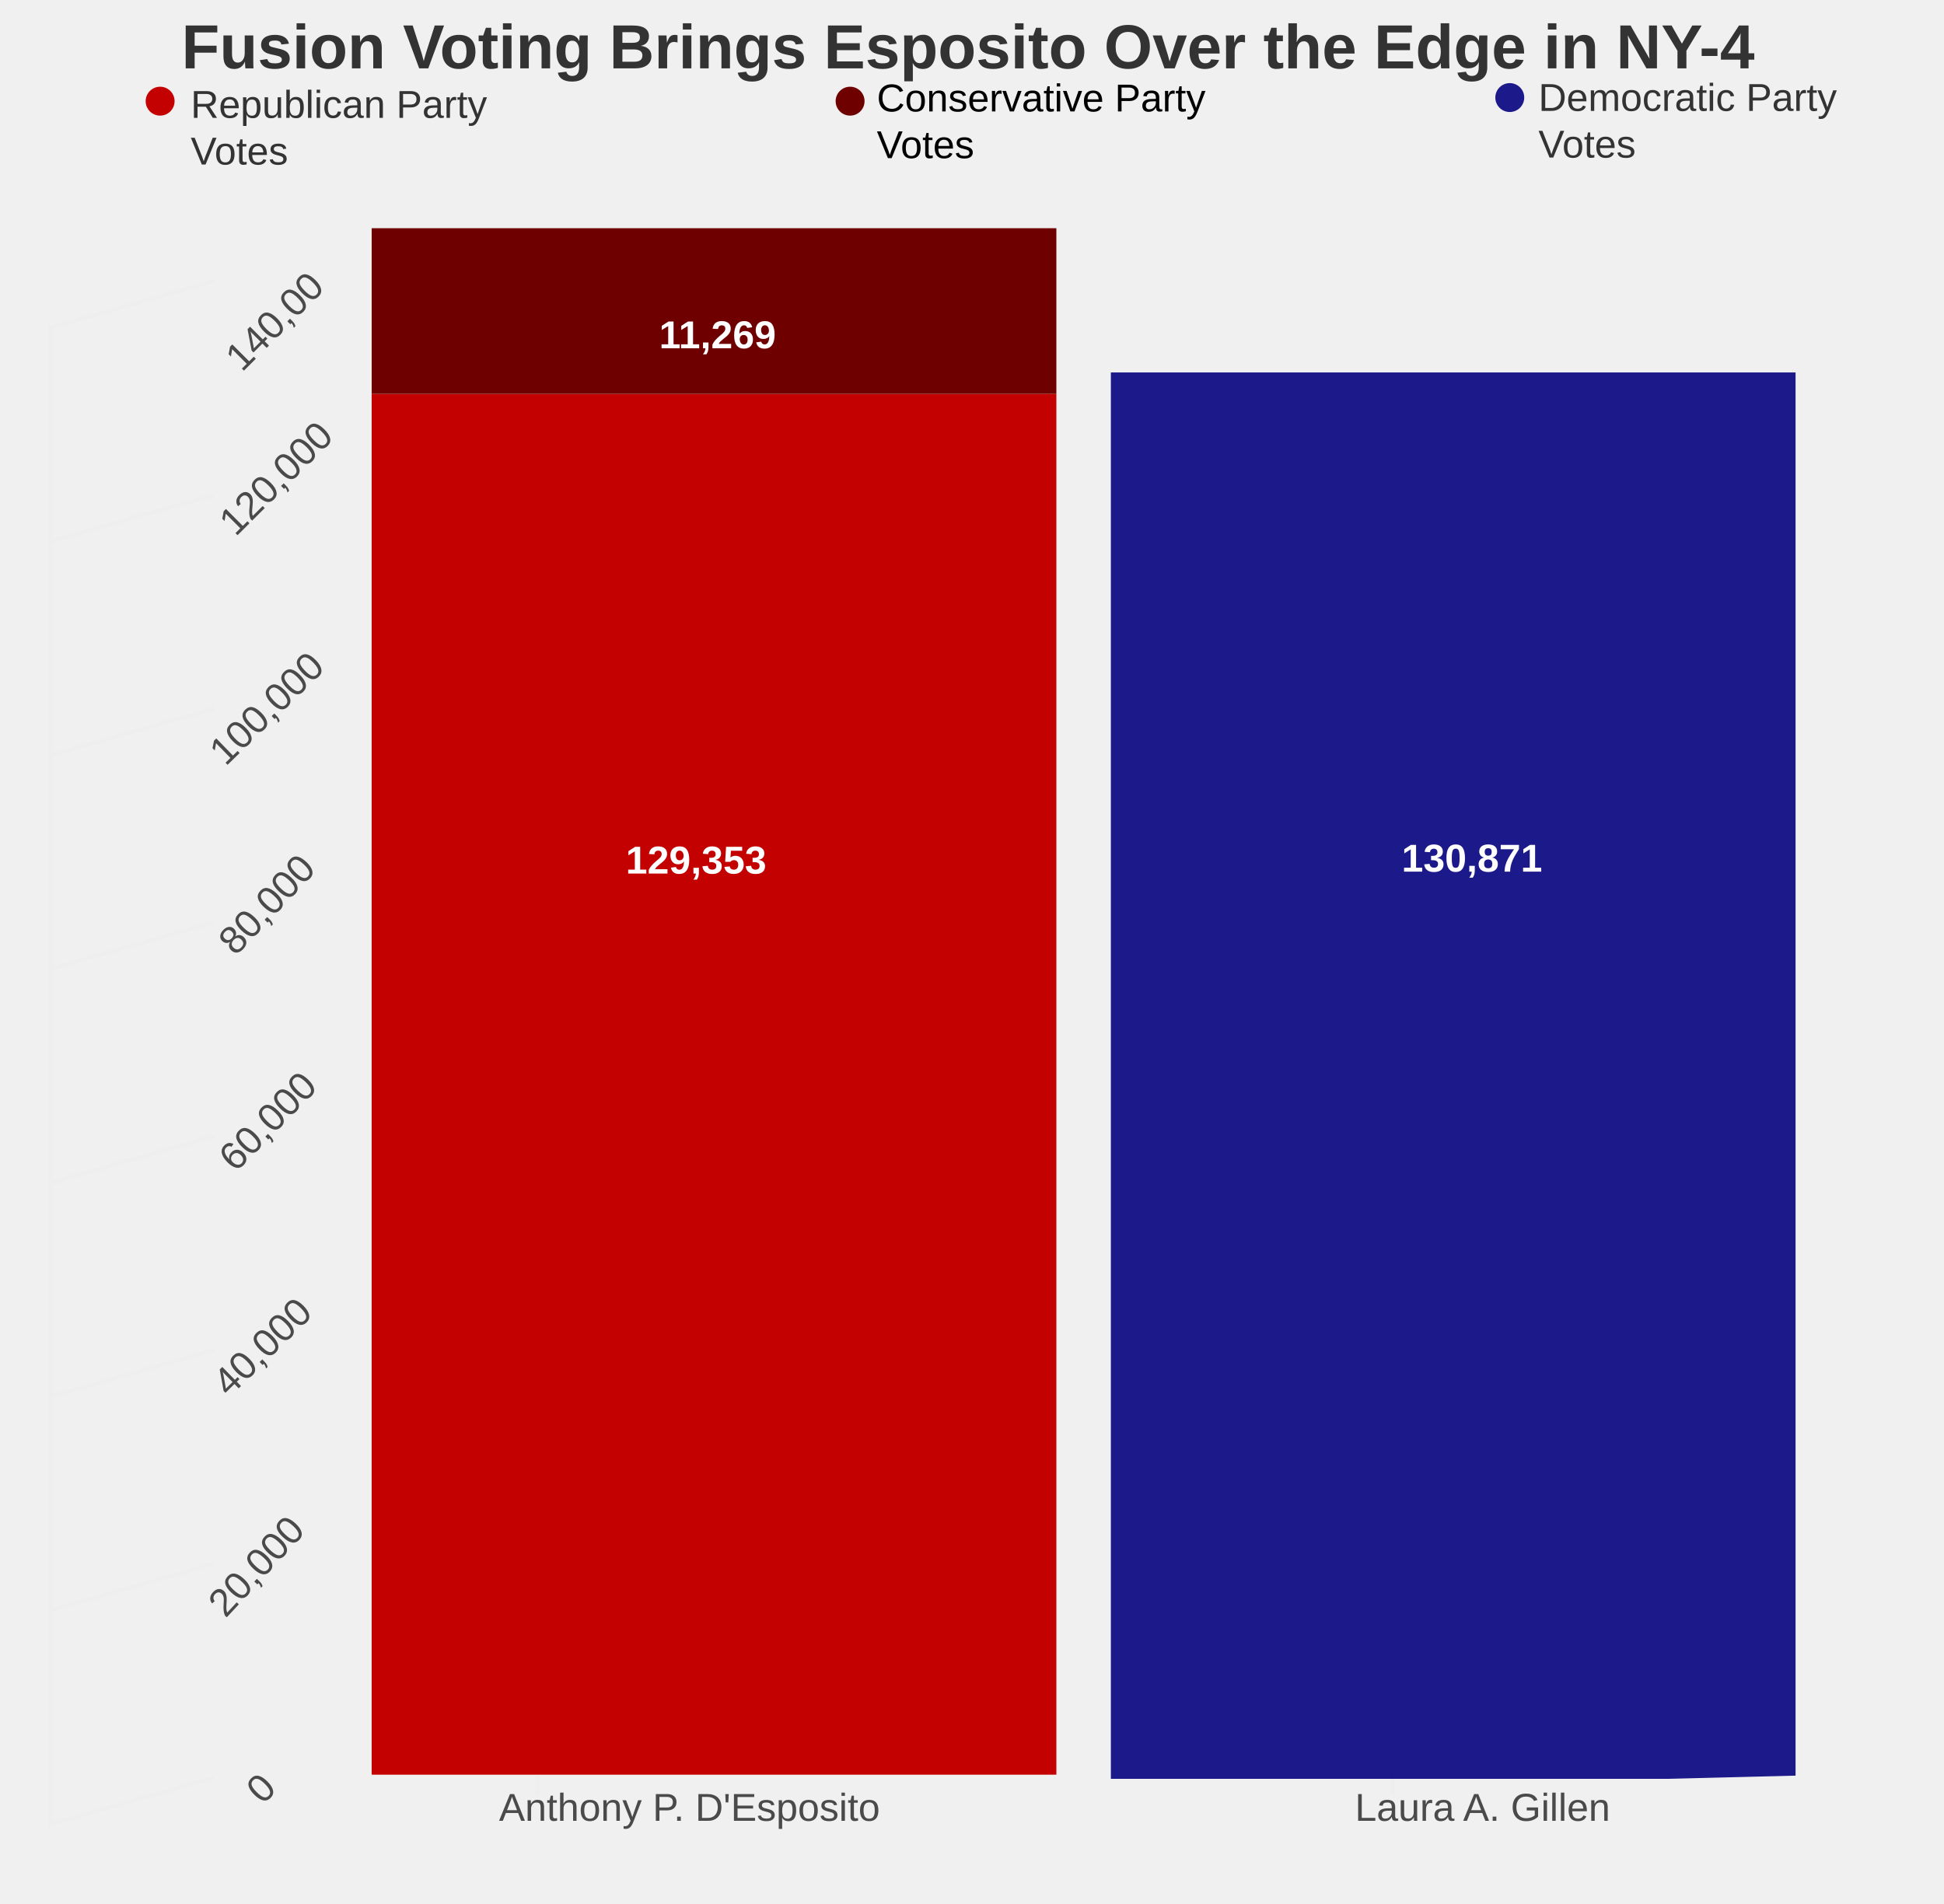
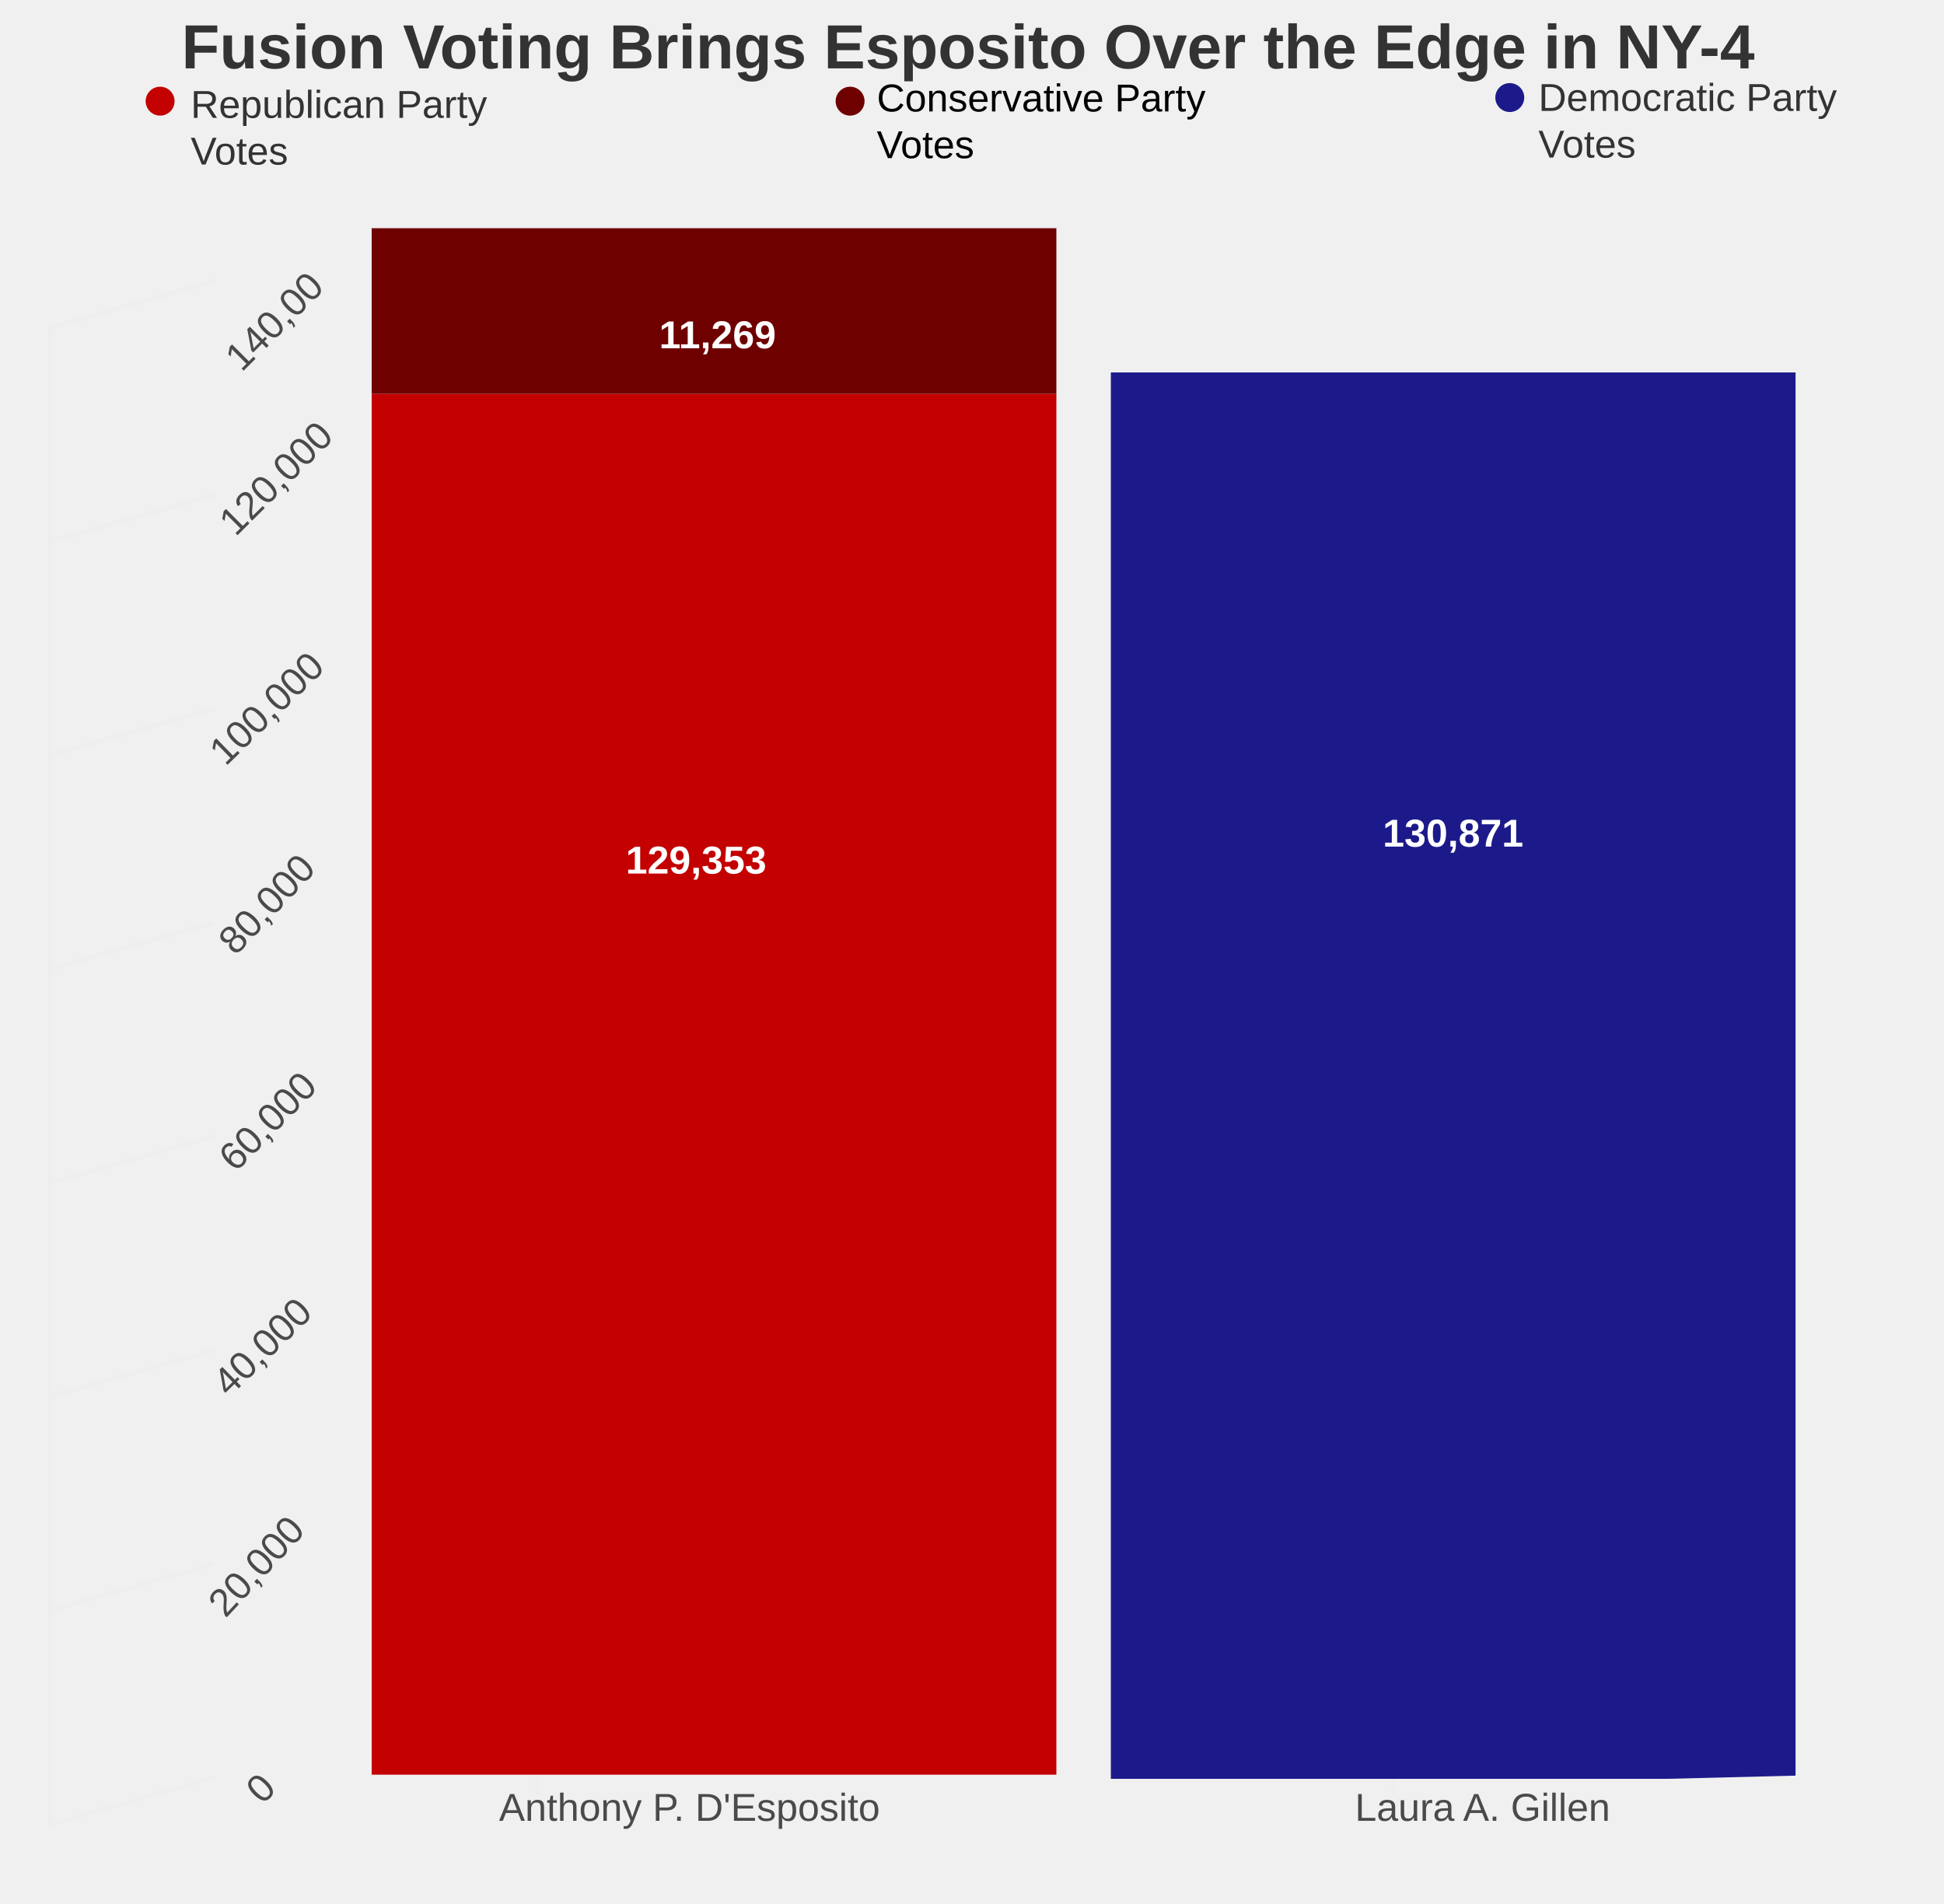
- <svg xmlns="http://www.w3.org/2000/svg" id="fl-legend-discrete-color-0-svg-screenshot-container" version="1.1" viewBox="0 0 699.3 684.9">
+ <svg xmlns="http://www.w3.org/2000/svg" id="CD-4-Graph_unique" version="1.1" viewBox="0 0 699.3 684.9">
  <defs>
    <style>
      .cls-1, .cls-2, .cls-3, .cls-4, .cls-5 {
        fill: none;
      }

      .cls-1, .cls-5 {
        stroke: #eee;
        stroke-width: 1.5px;
      }

      .cls-6 {
        fill: #fff;
      }

      .cls-6, .cls-7, .cls-8, .cls-3, .cls-9, .cls-10, .cls-4, .cls-11, .cls-12, .cls-13 {
        isolation: isolate;
      }

      .cls-6, .cls-7, .cls-8, .cls-3, .cls-4 {
        font-family: Arial-BoldMT, Arial;
        font-weight: 700;
      }

      .cls-6, .cls-8, .cls-3, .cls-10, .cls-4, .cls-11, .cls-13 {
        font-size: 14px;
      }

      .cls-7 {
        font-size: 22.4px;
      }

      .cls-7, .cls-13 {
        fill: #333;
      }

      .cls-14 {
        clip-path: url(#clippath);
      }

      .cls-2, .cls-9, .cls-15, .cls-16 {
        stroke-width: 0px;
      }

      .cls-8, .cls-11 {
        fill: #000;
      }

      .cls-3 {
        stroke: #1d0e7a;
      }

      .cls-3, .cls-4 {
        stroke-width: 4.2px;
      }

      .cls-9 {
        fill: #04027e;
        opacity: .9;
      }

      .cls-10 {
        fill: #4a4a4a;
      }

      .cls-10, .cls-11, .cls-13 {
        font-family: ArialMT, Arial;
      }

      .cls-15 {
        fill: #c30101;
      }

      .cls-4 {
        stroke: #430b2b;
      }

      .cls-17 {
        clip-path: url(#clippath-1);
      }

      .cls-18 {
        clip-path: url(#clippath-4);
      }

      .cls-19 {
        clip-path: url(#clippath-3);
      }

      .cls-20 {
        clip-path: url(#clippath-2);
      }

      .cls-21 {
        clip-path: url(#clippath-5);
      }

      .cls-16 {
        fill: #6f0000;
      }

      .cls-5 {
        stroke-linecap: square;
      }

      .cls-22 {
        opacity: 0;
      }
    </style>
    <clipPath id="clippath">
      <polygon class="cls-2" points="-7.9 655.2 -7.9 39.9 659.7 23.1 659.7 638.5 -7.9 655.2" />
    </clipPath>
    <clipPath id="clippath-1">
      <polygon class="cls-2" points="-7.9 655.2 -7.9 39.9 659.7 23.1 659.7 638.5 -7.9 655.2" />
    </clipPath>
    <clipPath id="clippath-2">
      <polygon class="cls-2" points="-7.9 655.2 -7.9 39.9 659.7 23.1 659.7 638.5 -7.9 655.2" />
    </clipPath>
    <clipPath id="clippath-3">
      <polygon class="cls-2" points="-20.8 655.6 -20.8 40.3 646.8 23.5 646.8 638.8 -20.8 655.6" />
    </clipPath>
    <clipPath id="clippath-4">
      <polygon class="cls-2" points="-20.8 655.6 -20.8 40.3 646.8 23.5 646.8 638.8 -20.8 655.6" />
    </clipPath>
    <clipPath id="clippath-5">
      <polygon class="cls-2" points="-20.8 655.6 -20.8 40.3 646.8 23.5 646.8 638.8 -20.8 655.6" />
    </clipPath>
  </defs>
  <g>
    <g>
      <line class="cls-5" x1="18.1" y1="656.3" x2="18.1" y2="117.9" />
      <g>
        <g class="cls-12">
          <g class="cls-12">
            <g class="cls-12">
              <g class="cls-12">
-                 <text class="cls-10" transform="translate(94.5 649.5) rotate(-45)">
+                 <text class="cls-10" transform="translate(94.4 649.5) rotate(-45)">
                  <tspan x="0" y="0">0</tspan>
                </text>
              </g>
            </g>
          </g>
        </g>
        <g>
          <line class="cls-1" x1="18.1" y1="348.6" x2="76.9" y2="331.9" />
          <g class="cls-12">
            <g class="cls-12">
              <g class="cls-12">
                <g class="cls-12">
-                   <text class="cls-10" transform="translate(84.7 344.2) rotate(-46.6)">
+                   <text class="cls-10" transform="translate(84.7 344.1) rotate(-46.6)">
                    <tspan x="0" y="0">80,000</tspan>
                  </text>
                </g>
              </g>
            </g>
          </g>
        </g>
        <g>
          <line class="cls-1" x1="18.1" y1="425.6" x2="76.9" y2="408.8" />
          <g class="cls-12">
            <g class="cls-12">
              <g class="cls-12">
                <g class="cls-12">
                  <text class="cls-10" transform="translate(84.7 422) rotate(-45.5)">
                    <tspan x="0" y="0">60,000</tspan>
                  </text>
                </g>
              </g>
            </g>
          </g>
        </g>
        <g>
          <line class="cls-1" x1="18.1" y1="502.5" x2="76.9" y2="485.7" />
          <g class="cls-12">
            <g class="cls-12">
              <g class="cls-12">
                <g class="cls-12">
                  <text class="cls-10" transform="translate(82.4 502.9) rotate(-44.4)">
                    <tspan x="0" y="0">40,000</tspan>
                  </text>
                </g>
              </g>
            </g>
          </g>
        </g>
        <g>
          <line class="cls-1" x1="18.1" y1="579.4" x2="76.9" y2="562.6" />
          <g class="cls-12">
            <g class="cls-12">
              <g class="cls-12">
                <g class="cls-12">
                  <text class="cls-10" transform="translate(81.1 582.4) rotate(-47.1)">
                    <tspan x="0" y="0">20,000</tspan>
                  </text>
                </g>
              </g>
            </g>
          </g>
        </g>
        <line class="cls-1" x1="18.1" y1="656.3" x2="76.9" y2="639.6" />
        <g>
          <line class="cls-1" x1="18.1" y1="117.9" x2="76.9" y2="101.1" />
          <g class="cls-12">
            <g class="cls-12">
              <g class="cls-12">
                <g class="cls-12">
-                   <text class="cls-10" transform="translate(87 134.1) rotate(-45)">
+                   <text class="cls-10" transform="translate(86.9 134.1) rotate(-45)">
                    <tspan x="0" y="0">140,00</tspan>
                  </text>
                </g>
              </g>
            </g>
          </g>
        </g>
        <g>
          <line class="cls-1" x1="18.1" y1="194.8" x2="76.9" y2="178.1" />
          <g class="cls-12">
            <g class="cls-12">
              <g class="cls-12">
                <g class="cls-12">
                  <text class="cls-10" transform="translate(84.7 193.3) rotate(-44.9)">
                    <tspan x="0" y="0">120,000</tspan>
                  </text>
                </g>
              </g>
            </g>
          </g>
        </g>
        <g>
          <line class="cls-1" x1="18.1" y1="271.7" x2="76.9" y2="255" />
          <g class="cls-12">
            <g class="cls-12">
              <g class="cls-12">
                <g class="cls-12">
                  <text class="cls-10" transform="translate(81.1 275.9) rotate(-44.2)">
                    <tspan x="0" y="0">100,000</tspan>
                  </text>
                </g>
              </g>
            </g>
          </g>
        </g>
      </g>
    </g>
    <g>
      <g>
        <line class="cls-1" x1="501.1" y1="638.8" x2="501.1" y2="645.8" />
        <g class="cls-12">
          <g class="cls-12">
            <g class="cls-12">
              <g class="cls-12">
                <text class="cls-10" transform="translate(487.4 655.1)">
                  <tspan x="0" y="0">Laura A. Gillen</tspan>
                </text>
              </g>
            </g>
          </g>
        </g>
      </g>
      <g>
        <line class="cls-1" x1="193.3" y1="638.8" x2="193.3" y2="645.8" />
        <g class="cls-12">
          <g class="cls-12">
            <g class="cls-12">
              <g class="cls-12">
                <text class="cls-10" transform="translate(179.5 655.1)">
                  <tspan x="0" y="0">Anthony P. D'Esposito</tspan>
                </text>
              </g>
            </g>
          </g>
        </g>
      </g>
    </g>
  </g>
  <g id="data-points">
    <g class="cls-14">
      <path id="point-0-1" class="cls-9" d="M399.6,640V134h246.3v506h-246.3Z" />
    </g>
    <g class="cls-17">
      <path id="point-1-0" class="cls-15" d="M133.7,638.5V141.7h246.3v496.8h-246.3Z" />
    </g>
    <g class="cls-20">
      <path id="point-2-0" class="cls-16" d="M380,141.7h-246.3v-59.6h246.3" />
    </g>
  </g>
  <g id="data-point-labels">
    <g class="cls-19">
      <g>
        <g class="cls-22" pointer-events="none">
          <g class="cls-12">
            <g class="cls-12">
              <g class="cls-12">
                <g class="cls-12">
                  <text class="cls-8" transform="translate(189.6 110.7) rotate(-90)">
                    <tspan x="0" y="0">0</tspan>
                  </text>
                </g>
              </g>
            </g>
            <g class="cls-12">
              <g class="cls-12">
                <g class="cls-12">
                  <text class="cls-4" transform="translate(189.6 110.7) rotate(-90)">
                    <tspan x="0" y="0">0</tspan>
                  </text>
                </g>
              </g>
            </g>
          </g>
          <g class="cls-12">
            <g class="cls-12">
              <g class="cls-12">
                <g class="cls-12">
                  <text class="cls-6" transform="translate(189.6 110.7) rotate(-90)">
                    <tspan x="0" y="0">0</tspan>
                  </text>
                </g>
              </g>
            </g>
          </g>
        </g>
        <g pointer-events="none">
          <g class="cls-12">
            <g class="cls-12">
              <g class="cls-12">
                <g class="cls-12">
-                   <text class="cls-6" transform="translate(504.2 313.6)">
+                   <text class="cls-6" transform="translate(497.4 304.6)">
                    <tspan x="0" y="0">130,871</tspan>
                  </text>
                </g>
              </g>
            </g>
          </g>
        </g>
      </g>
    </g>
    <g class="cls-18">
      <g>
        <g pointer-events="none">
          <g class="cls-12">
            <g class="cls-12">
              <g class="cls-12">
                <g class="cls-12">
                  <text class="cls-6" transform="translate(225.1 314.3)">
                    <tspan x="0" y="0">129,353</tspan>
                  </text>
                </g>
              </g>
            </g>
          </g>
        </g>
        <g class="cls-22" pointer-events="none">
          <g class="cls-12">
            <g class="cls-12">
              <g class="cls-12">
                <g class="cls-12">
                  <text class="cls-8" transform="translate(497.4 148.2) rotate(-90)">
                    <tspan x="0" y="0">0</tspan>
                  </text>
                </g>
              </g>
            </g>
            <g class="cls-12">
              <g class="cls-12">
                <g class="cls-12">
                  <text class="cls-3" transform="translate(497.4 148.2) rotate(-90)">
                    <tspan x="0" y="0">0</tspan>
                  </text>
                </g>
              </g>
            </g>
          </g>
          <g class="cls-12">
            <g class="cls-12">
              <g class="cls-12">
                <g class="cls-12">
                  <text class="cls-6" transform="translate(497.4 148.2) rotate(-90)">
                    <tspan x="0" y="0">0</tspan>
                  </text>
                </g>
              </g>
            </g>
          </g>
        </g>
      </g>
    </g>
    <g class="cls-21">
      <g>
        <g pointer-events="none">
          <g class="cls-12">
            <g class="cls-12">
              <g class="cls-12">
                <g class="cls-12">
                  <text class="cls-6" transform="translate(237.1 125.3)">
                    <tspan x="0" y="0">11,269</tspan>
                  </text>
                </g>
              </g>
            </g>
          </g>
        </g>
        <g class="cls-22" pointer-events="none">
          <g class="cls-12">
            <g class="cls-12">
              <g class="cls-12">
                <g class="cls-12">
                  <text class="cls-8" transform="translate(497.4 148.2) rotate(-90)">
                    <tspan x="0" y="0">0</tspan>
                  </text>
                </g>
              </g>
            </g>
            <g class="cls-12">
              <g class="cls-12">
                <g class="cls-12">
                  <text class="cls-3" transform="translate(501.1 165.9) rotate(-90)">
                    <tspan x="0" y="0">0</tspan>
                  </text>
                </g>
              </g>
            </g>
          </g>
          <g class="cls-12">
            <g class="cls-12">
              <g class="cls-12">
                <g class="cls-12">
                  <text class="cls-6" transform="translate(501.1 165.9) rotate(-90)">
                    <tspan x="0" y="0">0</tspan>
                  </text>
                </g>
              </g>
            </g>
          </g>
        </g>
      </g>
    </g>
  </g>
  <g class="cls-12">
    <g class="cls-12">
      <g class="cls-12">
        <g class="cls-12">
          <text class="cls-7" transform="translate(65.3 24.6)">
            <tspan x="0" y="0">Fusion Voting Brings Esposito Over the Edge in NY-4</tspan>
          </text>
        </g>
      </g>
    </g>
  </g>
  <circle class="cls-15" cx="57.6" cy="36.4" r="5.2" />
  <circle class="cls-9" cx="543.1" cy="35.1" r="5.2" />
  <g class="cls-12">
    <g class="cls-12">
      <g class="cls-12">
        <g class="cls-12">
          <text class="cls-13" transform="translate(68.6 42.4)">
            <tspan x="0" y="0">Republican Party </tspan>
            <tspan x="0" y="16.8">Votes</tspan>
          </text>
        </g>
      </g>
    </g>
  </g>
  <g class="cls-12">
    <g class="cls-12">
      <g class="cls-12">
        <g class="cls-12">
          <text class="cls-13" transform="translate(553.4 39.9)">
            <tspan x="0" y="0">Democratic Party</tspan>
            <tspan x="0" y="16.8">Votes</tspan>
          </text>
        </g>
      </g>
    </g>
  </g>
  <circle class="cls-16" cx="305.8" cy="36.4" r="5.2" />
  <g class="cls-12">
    <text class="cls-11" transform="translate(315.4 40.1)">
      <tspan x="0" y="0">Conservative Party</tspan>
      <tspan x="0" y="16.8">Votes</tspan>
    </text>
  </g>
</svg>
